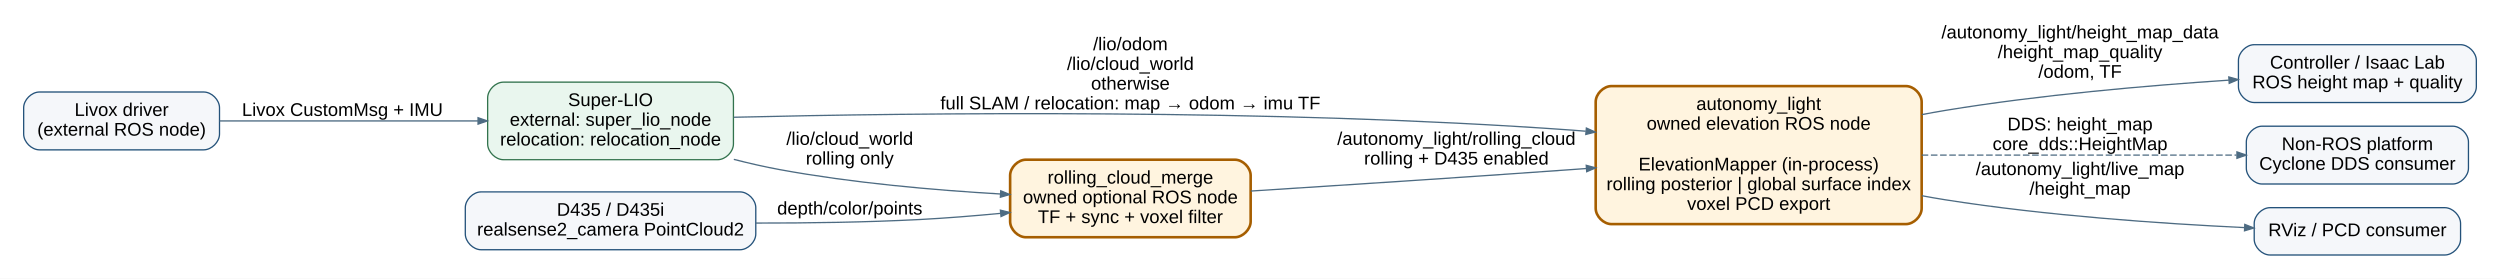
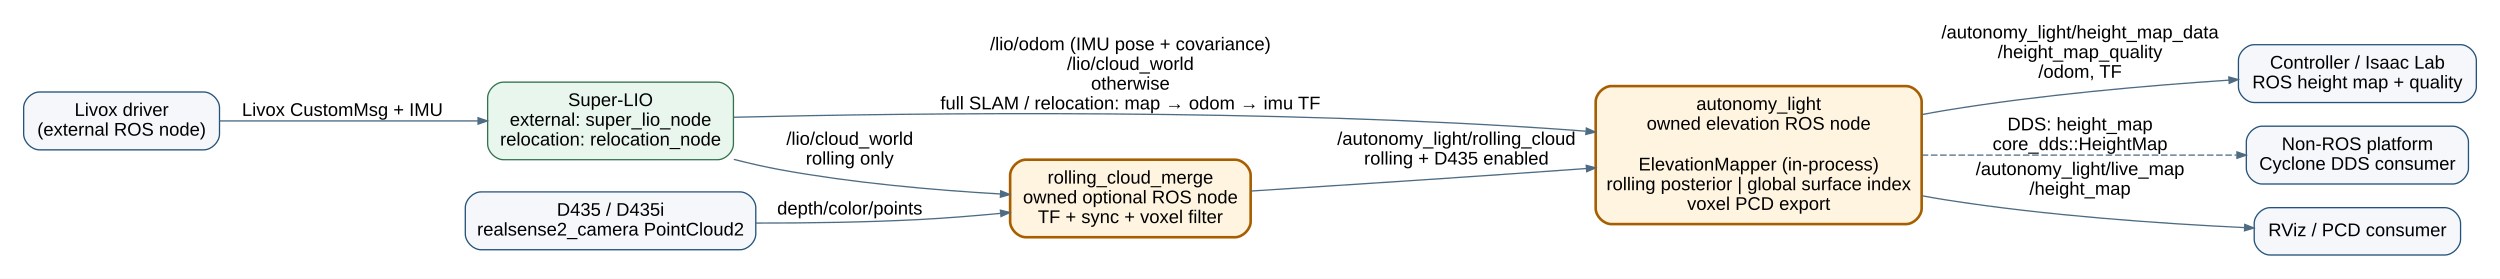
<svg xmlns="http://www.w3.org/2000/svg" width="1902pt" height="212pt" viewBox="0.00 0.00 1902.00 212.00">
  <g id="graph0" class="graph" transform="scale(1 1) rotate(0) translate(18 194)">
    <polygon fill="white" stroke="transparent" points="-18,18 -18,-194 1884,-194 1884,18 -18,18" />
    <g id="node1" class="node">
      <path fill="#f5f7fa" stroke="#24527a" d="M137,-124C137,-124 12,-124 12,-124 6,-124 0,-118 0,-112 0,-112 0,-92 0,-92 0,-86 6,-80 12,-80 12,-80 137,-80 137,-80 143,-80 149,-86 149,-92 149,-92 149,-112 149,-112 149,-118 143,-124 137,-124" />
      <text text-anchor="middle" x="74.5" y="-105.8" font-family="Arial" font-size="14.00">Livox driver</text>
      <text text-anchor="middle" x="74.5" y="-90.8" font-family="Arial" font-size="14.00">(external ROS node)</text>
    </g>
    <g id="node2" class="node">
      <path fill="#e9f6ee" stroke="#32734d" d="M528,-131.5C528,-131.5 365,-131.5 365,-131.5 359,-131.5 353,-125.5 353,-119.5 353,-119.5 353,-84.5 353,-84.5 353,-78.5 359,-72.5 365,-72.5 365,-72.5 528,-72.5 528,-72.5 534,-72.5 540,-78.5 540,-84.5 540,-84.5 540,-119.5 540,-119.5 540,-125.5 534,-131.5 528,-131.5" />
      <text text-anchor="middle" x="446.5" y="-113.3" font-family="Arial" font-size="14.00">Super-LIO</text>
      <text text-anchor="middle" x="446.5" y="-98.3" font-family="Arial" font-size="14.00">external: super_lio_node</text>
      <text text-anchor="middle" x="446.5" y="-83.3" font-family="Arial" font-size="14.00">relocation: relocation_node</text>
    </g>
    <g id="edge1" class="edge">
      <path fill="none" stroke="#4d6b82" d="M149.04,-102C205.35,-102 283.63,-102 345.61,-102" />
      <polygon fill="#4d6b82" stroke="#4d6b82" points="345.7,-104.45 352.7,-102 345.7,-99.55 345.7,-104.45" />
      <text text-anchor="middle" x="242.5" y="-105.8" font-family="Arial" font-size="14.00">Livox CustomMsg + IMU</text>
    </g>
    <g id="node4" class="node">
      <path fill="#fff4df" stroke="#a65e00" stroke-width="2" d="M921.5,-72.5C921.5,-72.5 762.5,-72.5 762.5,-72.5 756.5,-72.5 750.5,-66.5 750.5,-60.5 750.5,-60.5 750.5,-25.5 750.5,-25.5 750.5,-19.5 756.5,-13.5 762.5,-13.5 762.5,-13.5 921.5,-13.5 921.5,-13.5 927.5,-13.5 933.5,-19.5 933.5,-25.5 933.5,-25.5 933.5,-60.5 933.5,-60.5 933.5,-66.5 927.5,-72.5 921.5,-72.5" />
      <text text-anchor="middle" x="842" y="-54.3" font-family="Arial" font-size="14.00">rolling_cloud_merge</text>
      <text text-anchor="middle" x="842" y="-39.3" font-family="Arial" font-size="14.00">owned optional ROS node</text>
      <text text-anchor="middle" x="842" y="-24.3" font-family="Arial" font-size="14.00">TF + sync + voxel filter</text>
    </g>
    <g id="edge2" class="edge">
      <path fill="none" stroke="#4d6b82" d="M540.29,-72.75C551.9,-69.78 563.67,-67.09 575,-65 630.16,-54.82 692.64,-49.35 743.17,-46.41" />
      <polygon fill="#4d6b82" stroke="#4d6b82" points="743.37,-48.85 750.22,-46.01 743.09,-43.96 743.37,-48.85" />
      <text text-anchor="middle" x="628.5" y="-83.8" font-family="Arial" font-size="14.00">/lio/cloud_world</text>
      <text text-anchor="middle" x="628.5" y="-68.8" font-family="Arial" font-size="14.00">rolling only</text>
    </g>
    <g id="node5" class="node">
      <path fill="#fff4df" stroke="#a65e00" stroke-width="2" d="M1432,-128.5C1432,-128.5 1208,-128.5 1208,-128.5 1202,-128.5 1196,-122.5 1196,-116.5 1196,-116.5 1196,-35.5 1196,-35.5 1196,-29.5 1202,-23.5 1208,-23.5 1208,-23.5 1432,-23.5 1432,-23.5 1438,-23.5 1444,-29.5 1444,-35.5 1444,-35.5 1444,-116.5 1444,-116.5 1444,-122.5 1438,-128.5 1432,-128.5" />
      <text text-anchor="middle" x="1320" y="-110.3" font-family="Arial" font-size="14.00">autonomy_light</text>
      <text text-anchor="middle" x="1320" y="-95.3" font-family="Arial" font-size="14.00">owned elevation ROS node</text>
      <text text-anchor="middle" x="1320" y="-64.3" font-family="Arial" font-size="14.00">ElevationMapper (in-process)</text>
      <text text-anchor="middle" x="1320" y="-49.3" font-family="Arial" font-size="14.00">rolling posterior | global surface index</text>
      <text text-anchor="middle" x="1320" y="-34.3" font-family="Arial" font-size="14.00">voxel PCD export</text>
    </g>
    <g id="edge5" class="edge">
      <path fill="none" stroke="#4d6b82" d="M540.19,-104.79C679.04,-108.15 949.19,-111.45 1178,-95 1181.44,-94.75 1184.92,-94.48 1188.43,-94.17" />
      <polygon fill="#4d6b82" stroke="#4d6b82" points="1188.92,-96.59 1195.67,-93.52 1188.48,-91.71 1188.92,-96.59" />
-       <text text-anchor="middle" x="842" y="-155.8" font-family="Arial" font-size="14.00">/lio/odom</text>
+       <text text-anchor="middle" x="842" y="-155.8" font-family="Arial" font-size="14.00">/lio/odom (IMU pose + covariance)</text>
      <text text-anchor="middle" x="842" y="-140.8" font-family="Arial" font-size="14.00">/lio/cloud_world</text>
      <text text-anchor="middle" x="842" y="-125.8" font-family="Arial" font-size="14.00">otherwise</text>
      <text text-anchor="middle" x="842" y="-110.8" font-family="Arial" font-size="14.00">full SLAM / relocation: map → odom → imu TF</text>
    </g>
    <g id="node3" class="node">
      <path fill="#f5f7fa" stroke="#24527a" d="M545,-48C545,-48 348,-48 348,-48 342,-48 336,-42 336,-36 336,-36 336,-16 336,-16 336,-10 342,-4 348,-4 348,-4 545,-4 545,-4 551,-4 557,-10 557,-16 557,-16 557,-36 557,-36 557,-42 551,-48 545,-48" />
      <text text-anchor="middle" x="446.5" y="-29.8" font-family="Arial" font-size="14.00">D435 / D435i</text>
      <text text-anchor="middle" x="446.5" y="-14.8" font-family="Arial" font-size="14.00">realsense2_camera PointCloud2</text>
    </g>
    <g id="edge3" class="edge">
      <path fill="none" stroke="#4d6b82" d="M557.02,-24.29C596.44,-24.25 641.24,-24.87 682,-27 701.83,-28.04 722.99,-29.75 743.2,-31.67" />
      <polygon fill="#4d6b82" stroke="#4d6b82" points="743.1,-34.12 750.31,-32.36 743.57,-29.24 743.1,-34.12" />
      <text text-anchor="middle" x="628.5" y="-30.8" font-family="Arial" font-size="14.00">depth/color/points</text>
    </g>
    <g id="edge4" class="edge">
      <path fill="none" stroke="#4d6b82" d="M933.66,-48.65C1001.07,-52.93 1095.3,-59.06 1178,-65 1181.58,-65.26 1185.21,-65.52 1188.88,-65.79" />
      <polygon fill="#4d6b82" stroke="#4d6b82" points="1188.81,-68.24 1195.97,-66.31 1189.17,-63.35 1188.81,-68.24" />
      <text text-anchor="middle" x="1090" y="-83.8" font-family="Arial" font-size="14.00">/autonomy_light/rolling_cloud</text>
      <text text-anchor="middle" x="1090" y="-68.8" font-family="Arial" font-size="14.00">rolling + D435 enabled</text>
    </g>
    <g id="node6" class="node">
      <path fill="#f5f7fa" stroke="#24527a" d="M1854,-160C1854,-160 1697,-160 1697,-160 1691,-160 1685,-154 1685,-148 1685,-148 1685,-128 1685,-128 1685,-122 1691,-116 1697,-116 1697,-116 1854,-116 1854,-116 1860,-116 1866,-122 1866,-128 1866,-128 1866,-148 1866,-148 1866,-154 1860,-160 1854,-160" />
      <text text-anchor="middle" x="1775.5" y="-141.8" font-family="Arial" font-size="14.00">Controller / Isaac Lab</text>
      <text text-anchor="middle" x="1775.5" y="-126.8" font-family="Arial" font-size="14.00">ROS height map + quality</text>
    </g>
    <g id="edge6" class="edge">
      <path fill="none" stroke="#4d6b82" d="M1444.2,-106.82C1450.21,-107.97 1456.16,-109.04 1462,-110 1533.81,-121.81 1615.78,-128.92 1677.75,-133.02" />
      <polygon fill="#4d6b82" stroke="#4d6b82" points="1677.68,-135.47 1684.82,-133.48 1677.99,-130.58 1677.68,-135.47" />
      <text text-anchor="middle" x="1564.5" y="-164.8" font-family="Arial" font-size="14.00">/autonomy_light/height_map_data</text>
      <text text-anchor="middle" x="1564.5" y="-149.8" font-family="Arial" font-size="14.00">/height_map_quality</text>
      <text text-anchor="middle" x="1564.5" y="-134.8" font-family="Arial" font-size="14.00">/odom, TF</text>
    </g>
    <g id="node7" class="node">
      <path fill="#f5f7fa" stroke="#24527a" d="M1848,-98C1848,-98 1703,-98 1703,-98 1697,-98 1691,-92 1691,-86 1691,-86 1691,-66 1691,-66 1691,-60 1697,-54 1703,-54 1703,-54 1848,-54 1848,-54 1854,-54 1860,-60 1860,-66 1860,-66 1860,-86 1860,-86 1860,-92 1854,-98 1848,-98" />
      <text text-anchor="middle" x="1775.5" y="-79.8" font-family="Arial" font-size="14.00">Non-ROS platform</text>
      <text text-anchor="middle" x="1775.5" y="-64.8" font-family="Arial" font-size="14.00">Cyclone DDS consumer</text>
    </g>
    <g id="edge7" class="edge">
      <path fill="none" stroke="#4d6b82" stroke-dasharray="5,2" d="M1444.02,-76C1519.57,-76 1614.69,-76 1683.46,-76" />
      <polygon fill="#4d6b82" stroke="#4d6b82" points="1683.88,-78.45 1690.88,-76 1683.87,-73.55 1683.88,-78.45" />
      <text text-anchor="middle" x="1564.5" y="-94.8" font-family="Arial" font-size="14.00">DDS: height_map</text>
      <text text-anchor="middle" x="1564.5" y="-79.8" font-family="Arial" font-size="14.00">core_dds::HeightMap</text>
    </g>
    <g id="node8" class="node">
      <path fill="#f5f7fa" stroke="#24527a" d="M1842,-36C1842,-36 1709,-36 1709,-36 1703,-36 1697,-30 1697,-24 1697,-24 1697,-12 1697,-12 1697,-6 1703,0 1709,0 1709,0 1842,0 1842,0 1848,0 1854,-6 1854,-12 1854,-12 1854,-24 1854,-24 1854,-30 1848,-36 1842,-36" />
      <text text-anchor="middle" x="1775.5" y="-14.3" font-family="Arial" font-size="14.00">RViz / PCD consumer</text>
    </g>
    <g id="edge8" class="edge">
      <path fill="none" stroke="#4d6b82" d="M1444.19,-45.09C1450.19,-43.96 1456.15,-42.92 1462,-42 1538.46,-29.92 1626.45,-23.86 1689.54,-20.85" />
      <polygon fill="#4d6b82" stroke="#4d6b82" points="1689.84,-23.29 1696.72,-20.52 1689.62,-18.4 1689.84,-23.29" />
      <text text-anchor="middle" x="1564.5" y="-60.8" font-family="Arial" font-size="14.00">/autonomy_light/live_map</text>
      <text text-anchor="middle" x="1564.5" y="-45.8" font-family="Arial" font-size="14.00">/height_map</text>
    </g>
  </g>
</svg>
